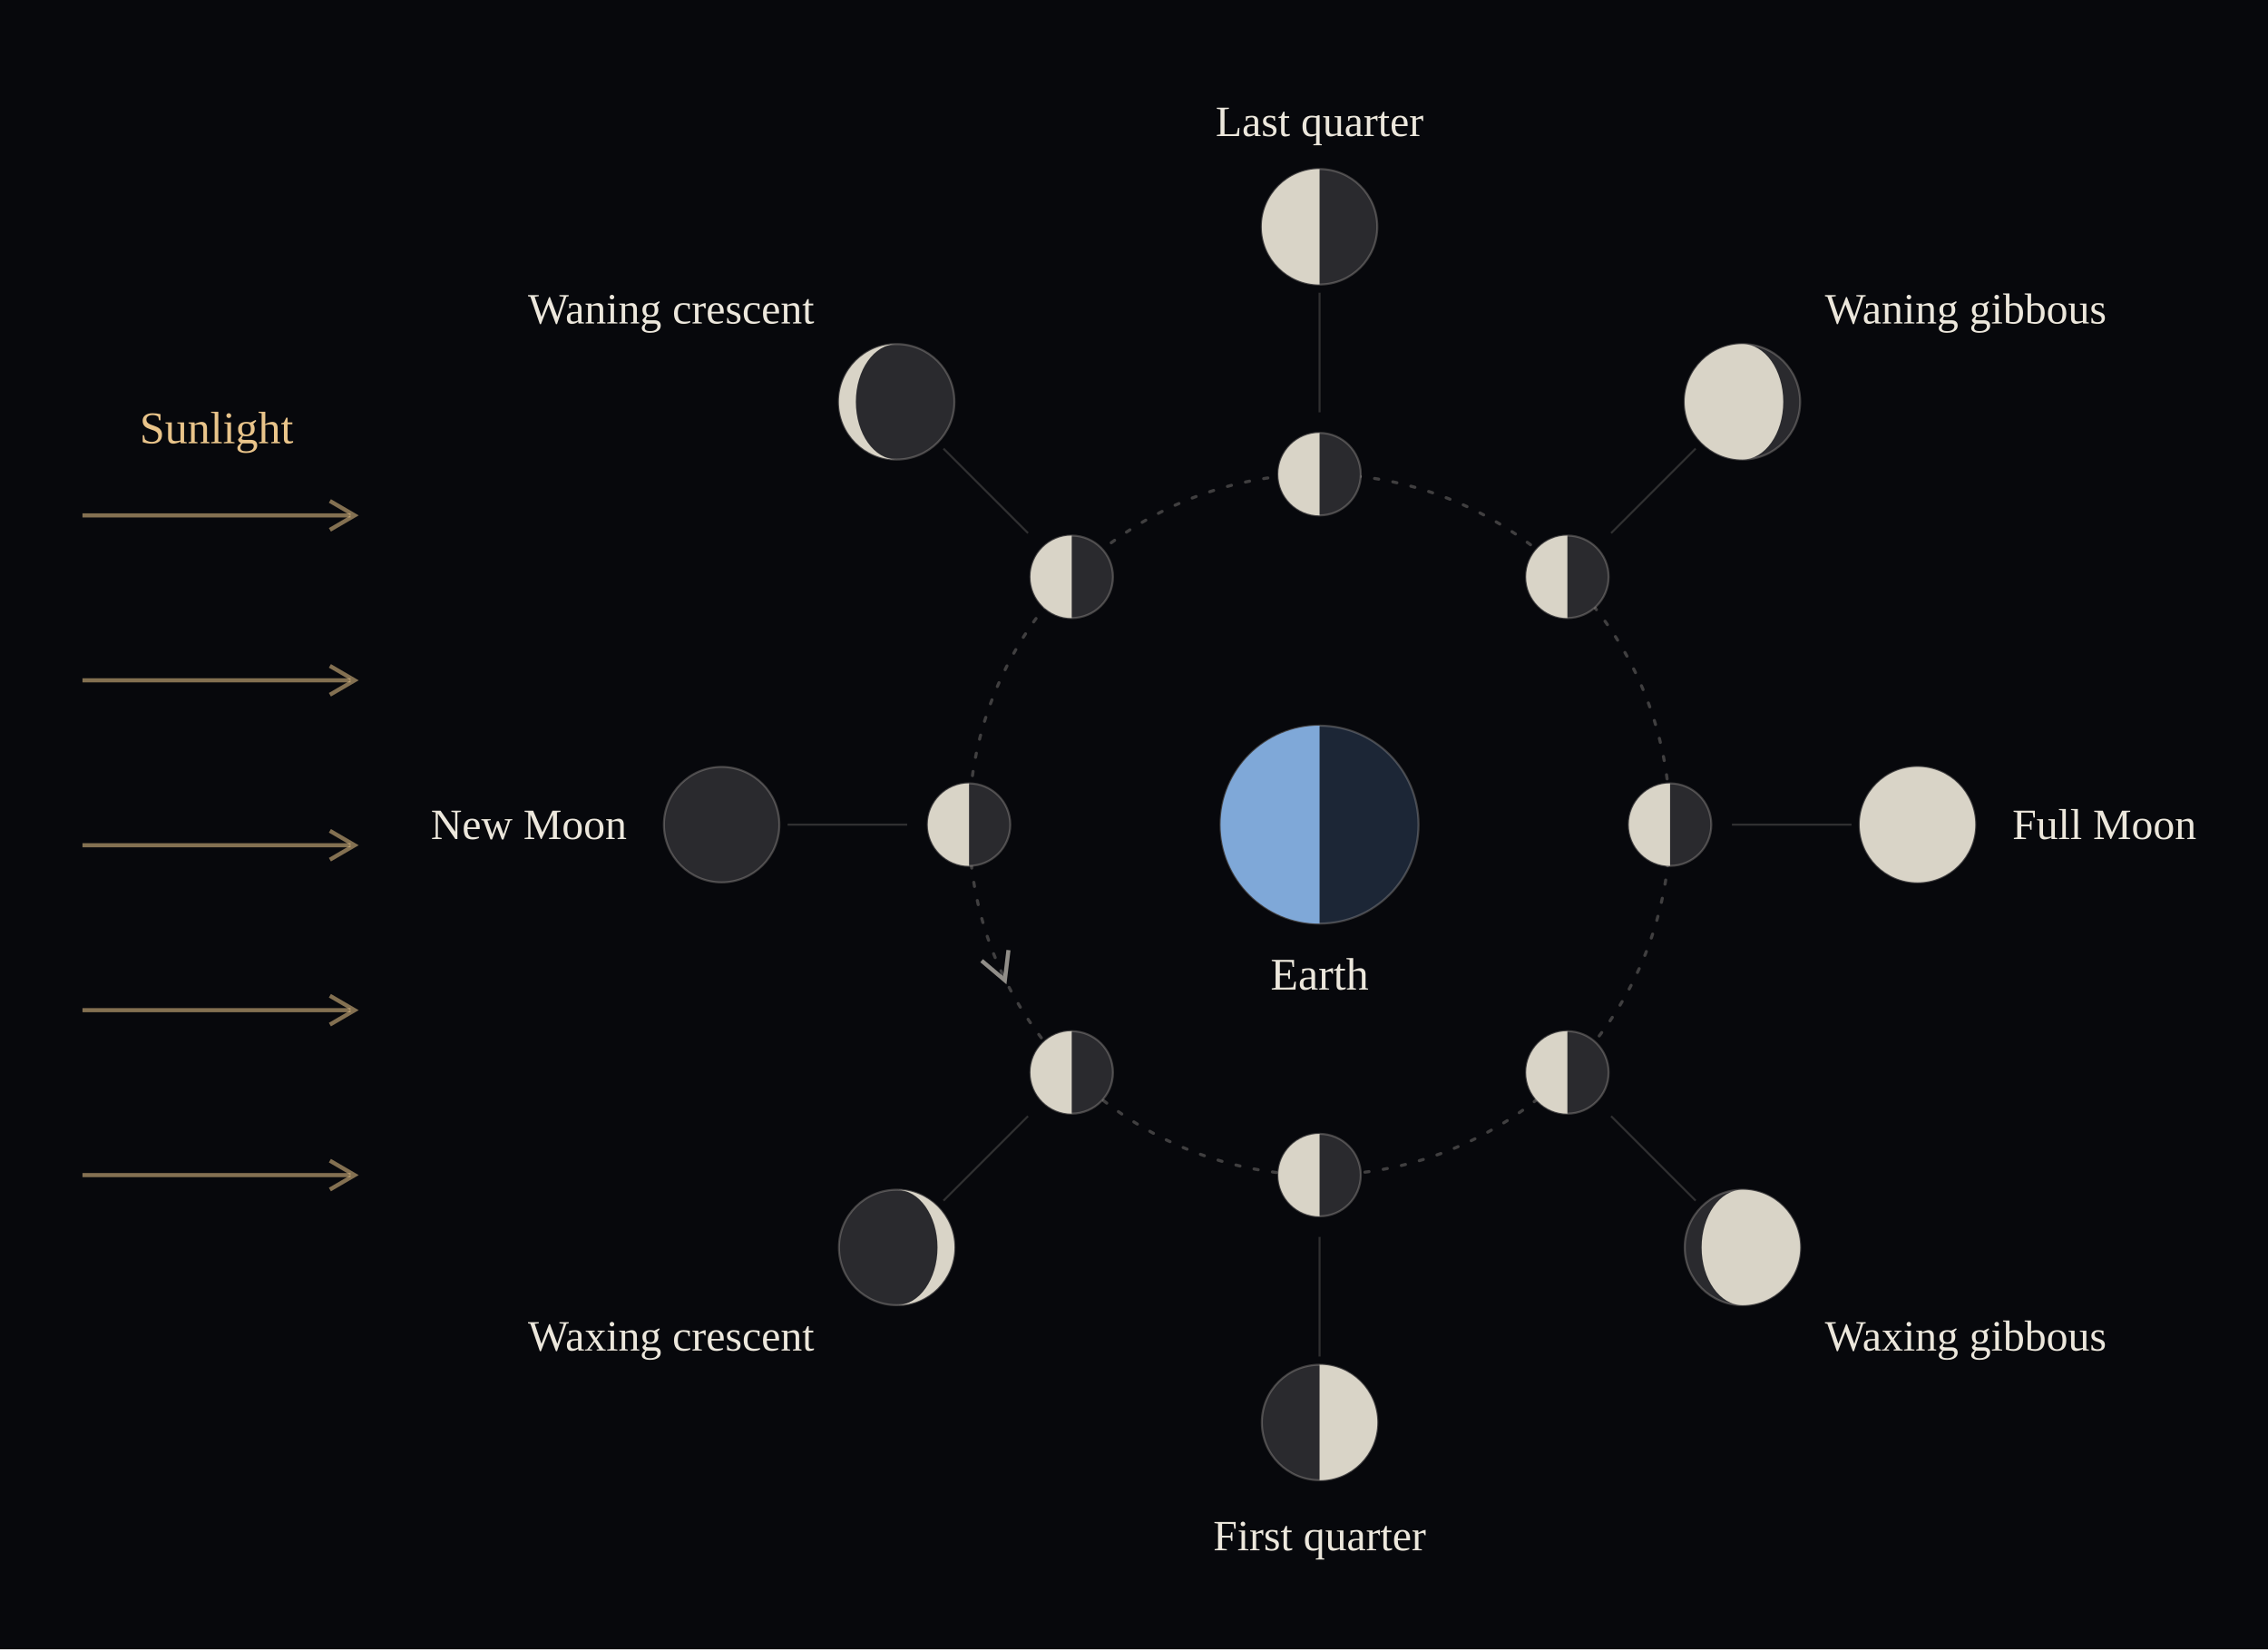
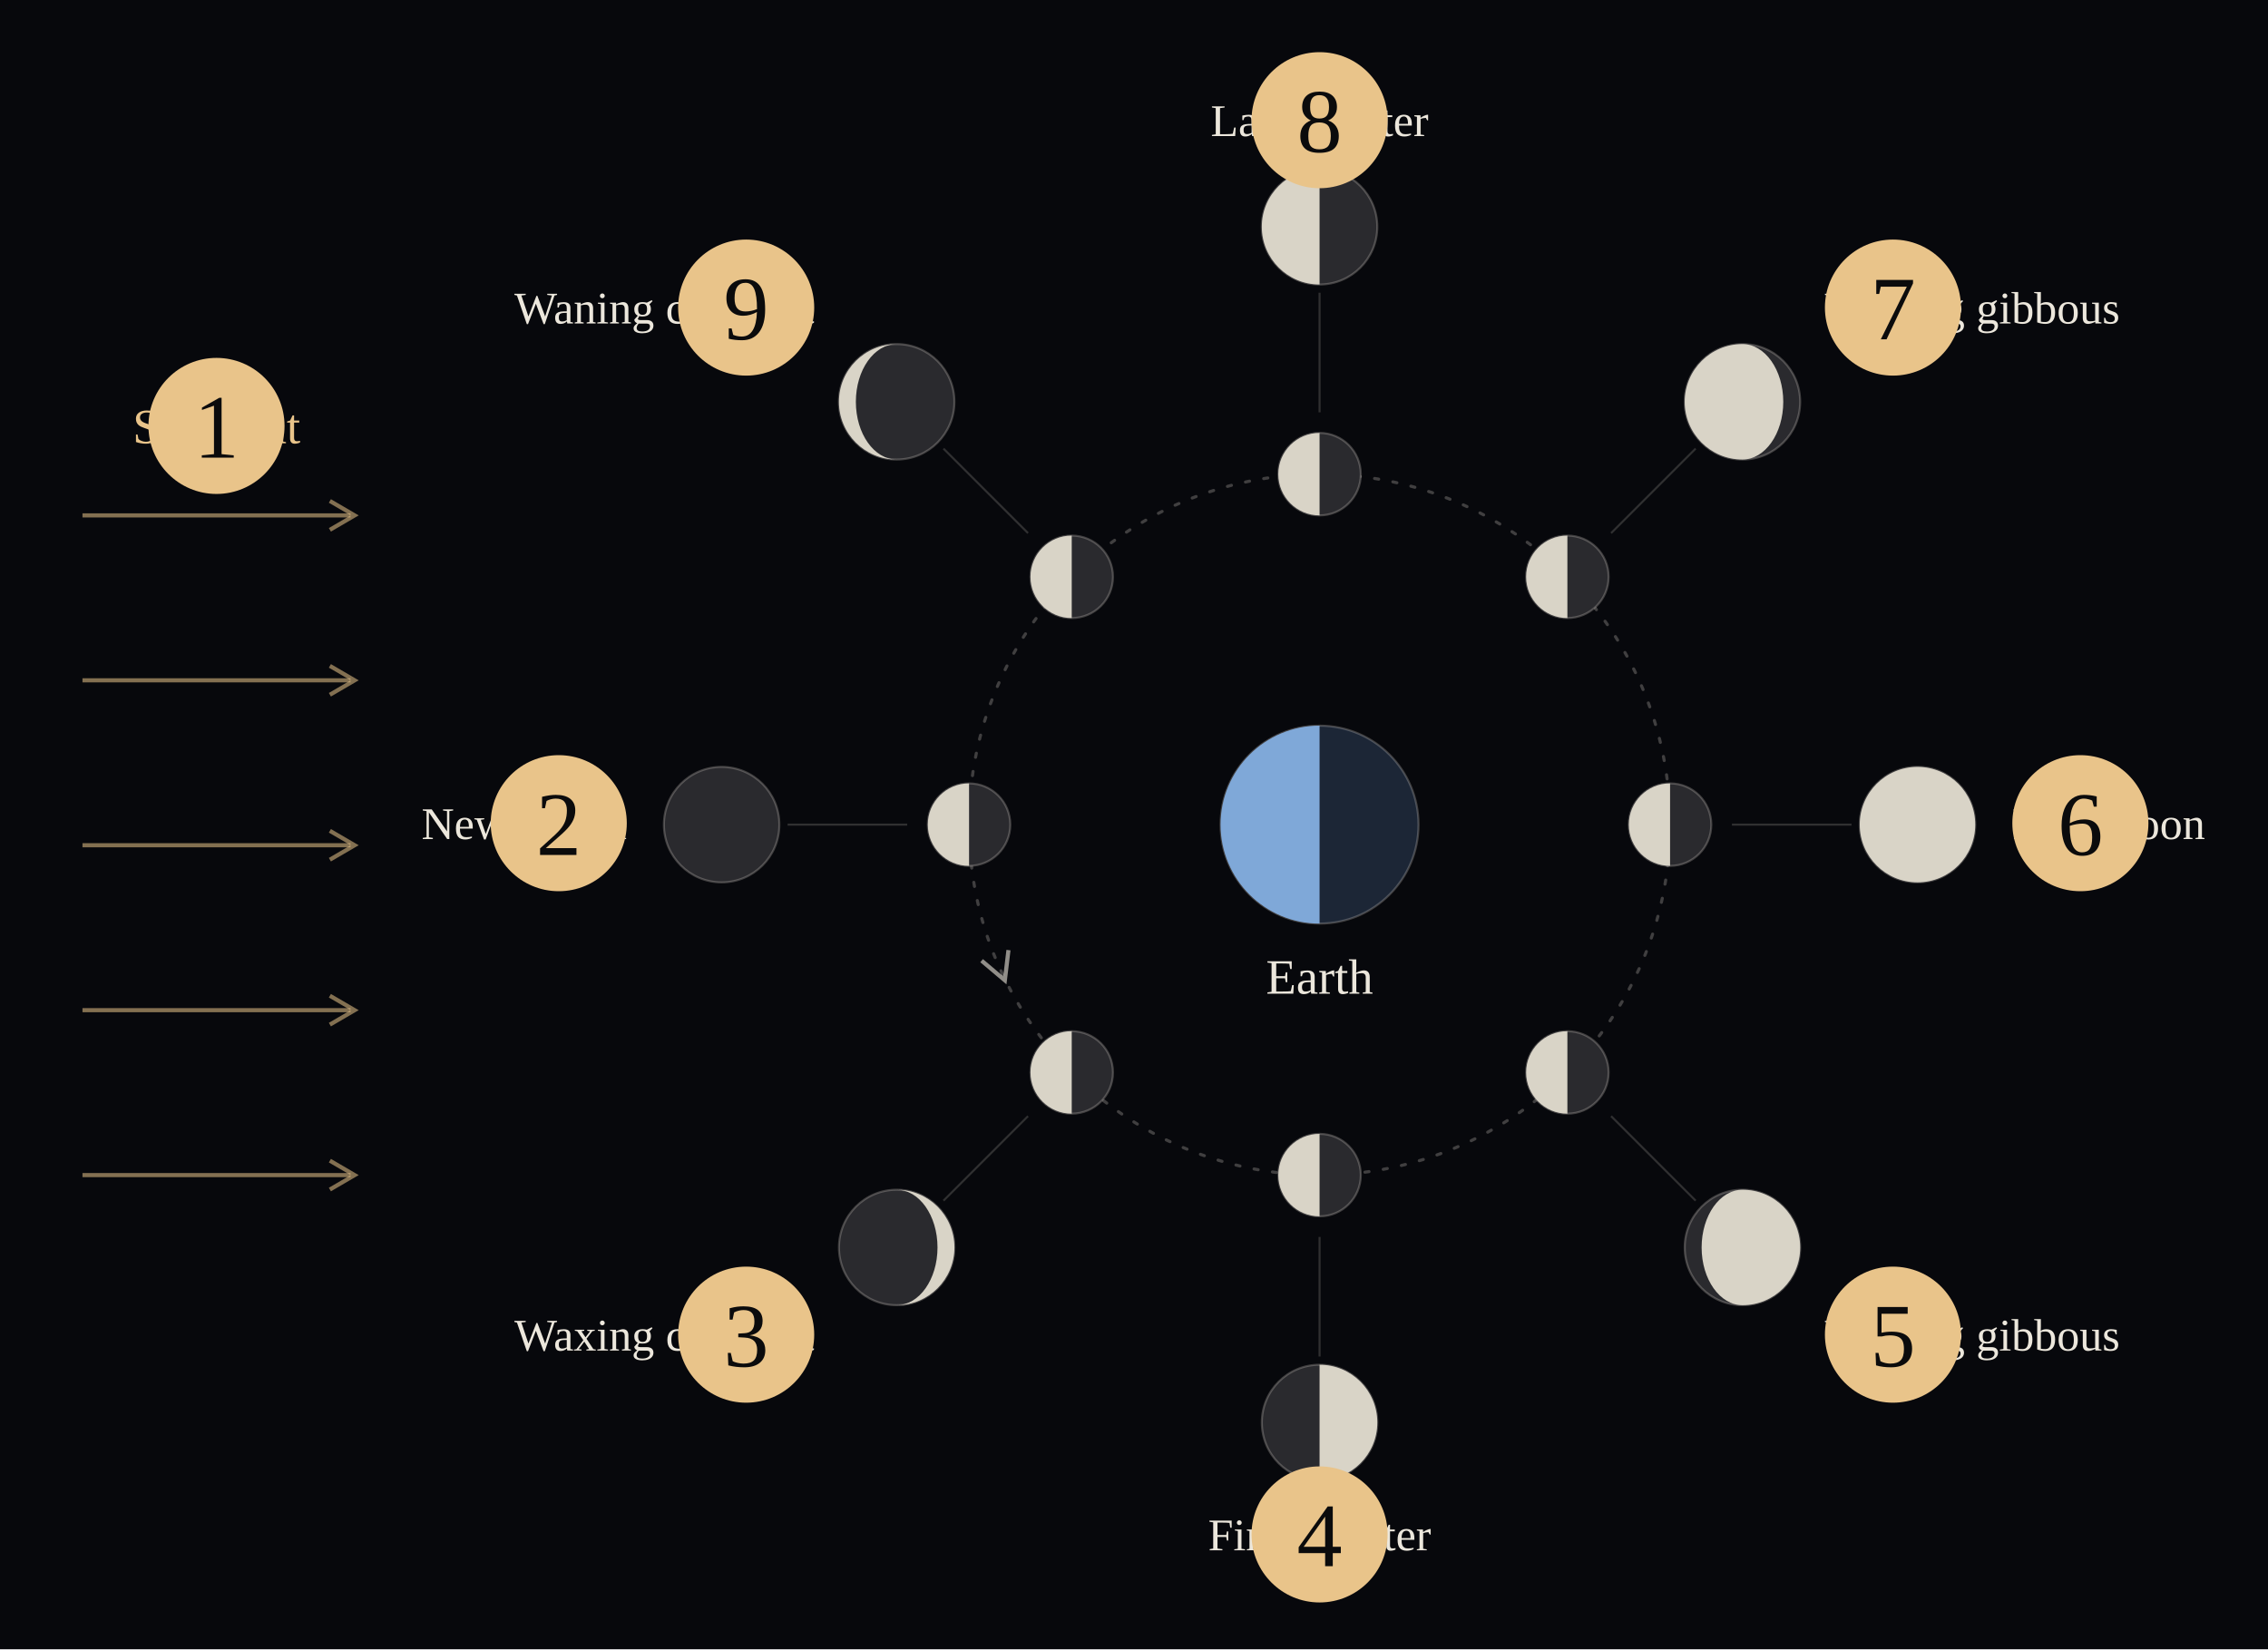
<svg xmlns="http://www.w3.org/2000/svg" viewBox="0 0 1100 800" width="1100" height="800">
  <rect width="1100" height="800" fill="#07080c" />
  <defs>
    <radialGradient id="glow">
      <stop offset="0" stop-color="#ffe2a8" />
      <stop offset=".35" stop-color="#f0c27a" />
      <stop offset="1" stop-color="#f0c27a" stop-opacity="0" />
    </radialGradient>
  </defs>
  <line x1="40" y1="250" x2="170" y2="250" stroke="#e9c48a" stroke-opacity=".55" stroke-width="2" />
  <path d="M160,243 L172,250 L160,257" fill="none" stroke="#e9c48a" stroke-opacity=".55" stroke-width="2" />
  <line x1="40" y1="330" x2="170" y2="330" stroke="#e9c48a" stroke-opacity=".55" stroke-width="2" />
  <path d="M160,323 L172,330 L160,337" fill="none" stroke="#e9c48a" stroke-opacity=".55" stroke-width="2" />
  <line x1="40" y1="410" x2="170" y2="410" stroke="#e9c48a" stroke-opacity=".55" stroke-width="2" />
  <path d="M160,403 L172,410 L160,417" fill="none" stroke="#e9c48a" stroke-opacity=".55" stroke-width="2" />
  <line x1="40" y1="490" x2="170" y2="490" stroke="#e9c48a" stroke-opacity=".55" stroke-width="2" />
  <path d="M160,483 L172,490 L160,497" fill="none" stroke="#e9c48a" stroke-opacity=".55" stroke-width="2" />
  <line x1="40" y1="570" x2="170" y2="570" stroke="#e9c48a" stroke-opacity=".55" stroke-width="2" />
  <path d="M160,563 L172,570 L160,577" fill="none" stroke="#e9c48a" stroke-opacity=".55" stroke-width="2" />
-   <text x="105.0" y="215.0" font-size="22" fill="#e9c48a" text-anchor="middle">Sunlight</text>
+   <text class="lab" x="105.0" y="215.0" font-size="24" fill="#e9c48a" text-anchor="middle">Sunlight</text>
+   <g class="km" data-key="Sunlight, coming from the Sun far off to the left">
+     <circle cx="105.0" cy="206.6" r="33.0" fill="#e9c48a" />
+     <text x="105.0" y="222.0" font-size="44" fill="#0b0b0c" text-anchor="middle">1</text>
+   </g>
  <circle cx="640" cy="400" r="170" fill="none" stroke="#ece7dc" stroke-opacity=".25" stroke-width="1.5" stroke-dasharray="2 7" stroke-linecap="round" />
  <circle cx="640.0" cy="400.0" r="48.0" fill="#1c2636" stroke="#ece7dc" stroke-opacity=".25" />
  <path d="M640.0,448.0 A48.0,48.0 0 0 1 640.0,352.0 Z" fill="#7fa8d8" />
-   <text x="640.0" y="480.0" font-size="22" fill="#ece7dc" text-anchor="middle">Earth</text>
+   <text class="lab" x="640.0" y="482.0" font-size="24" fill="#ece7dc" text-anchor="middle">Earth</text>
  <line x1="440.0" y1="400.0" x2="382.0" y2="400.0" stroke="#ece7dc" stroke-opacity=".18" />
  <circle cx="470.0" cy="400.0" r="20.0" fill="#2a2a2e" stroke="#ece7dc" stroke-opacity=".25" />
  <path d="M470.0,420.0 A20.0,20.0 0 0 1 470.0,380.0 Z" fill="#d9d4c7" />
  <circle cx="350.0" cy="400.0" r="28.0" fill="#2a2a2e" stroke="#ece7dc" stroke-opacity=".25" />
-   <text x="304.0" y="407.0" font-size="21" fill="#ece7dc" text-anchor="end">New Moon</text>
+   <text class="lab" x="304.0" y="407.0" font-size="22" fill="#ece7dc" text-anchor="end">New Moon</text>
+   <g class="km" data-key="New Moon">
+     <circle cx="271.0" cy="399.3" r="33.0" fill="#e9c48a" />
+     <text x="271.0" y="414.7" font-size="44" fill="#0b0b0c" text-anchor="middle">2</text>
+   </g>
  <line x1="498.6" y1="541.4" x2="457.6" y2="582.4" stroke="#ece7dc" stroke-opacity=".18" />
  <circle cx="519.8" cy="520.2" r="20.0" fill="#2a2a2e" stroke="#ece7dc" stroke-opacity=".25" />
  <path d="M519.8,540.2 A20.0,20.0 0 0 1 519.8,500.2 Z" fill="#d9d4c7" />
  <circle cx="434.9" cy="605.1" r="28.0" fill="#2a2a2e" stroke="#ece7dc" stroke-opacity=".25" />
  <path d="M434.9,577.1 A28.0,28.0 0 0 1 434.9,633.1 A19.8,28.0 0 0 0 434.9,577.1 Z" fill="#d9d4c7" />
-   <text x="394.9" y="655.1" font-size="21" fill="#ece7dc" text-anchor="end">Waxing crescent</text>
+   <text class="lab" x="394.9" y="655.1" font-size="22" fill="#ece7dc" text-anchor="end">Waxing crescent</text>
+   <g class="km" data-key="Waxing crescent">
+     <circle cx="361.9" cy="647.4" r="33.0" fill="#e9c48a" />
+     <text x="361.9" y="662.8" font-size="44" fill="#0b0b0c" text-anchor="middle">3</text>
+   </g>
  <line x1="640.0" y1="600.0" x2="640.0" y2="658.0" stroke="#ece7dc" stroke-opacity=".18" />
  <circle cx="640.0" cy="570.0" r="20.0" fill="#2a2a2e" stroke="#ece7dc" stroke-opacity=".25" />
  <path d="M640.0,590.0 A20.0,20.0 0 0 1 640.0,550.0 Z" fill="#d9d4c7" />
  <circle cx="640.0" cy="690.0" r="28.0" fill="#2a2a2e" stroke="#ece7dc" stroke-opacity=".25" />
  <path d="M640.0,662.0 A28.0,28.0 0 0 1 640.0,718.0 A0.0,28.0 0 0 0 640.0,662.0 Z" fill="#d9d4c7" />
-   <text x="640.0" y="752.0" font-size="21" fill="#ece7dc" text-anchor="middle">First quarter</text>
+   <text class="lab" x="640.0" y="752.0" font-size="22" fill="#ece7dc" text-anchor="middle">First quarter</text>
+   <g class="km" data-key="First quarter">
+     <circle cx="640.0" cy="744.3" r="33.0" fill="#e9c48a" />
+     <text x="640.0" y="759.7" font-size="44" fill="#0b0b0c" text-anchor="middle">4</text>
+   </g>
  <line x1="781.4" y1="541.4" x2="822.4" y2="582.4" stroke="#ece7dc" stroke-opacity=".18" />
  <circle cx="760.2" cy="520.2" r="20.0" fill="#2a2a2e" stroke="#ece7dc" stroke-opacity=".25" />
  <path d="M760.2,540.2 A20.0,20.0 0 0 1 760.2,500.2 Z" fill="#d9d4c7" />
  <circle cx="845.1" cy="605.1" r="28.0" fill="#2a2a2e" stroke="#ece7dc" stroke-opacity=".25" />
  <path d="M845.1,577.1 A28.0,28.0 0 0 1 845.1,633.1 A19.8,28.0 0 0 1 845.1,577.1 Z" fill="#d9d4c7" />
-   <text x="885.1" y="655.1" font-size="21" fill="#ece7dc" text-anchor="start">Waxing gibbous</text>
+   <text class="lab" x="885.1" y="655.1" font-size="22" fill="#ece7dc" text-anchor="start">Waxing gibbous</text>
+   <g class="km" data-key="Waxing gibbous">
+     <circle cx="918.1" cy="647.4" r="33.0" fill="#e9c48a" />
+     <text x="918.1" y="662.8" font-size="44" fill="#0b0b0c" text-anchor="middle">5</text>
+   </g>
  <line x1="840.0" y1="400.0" x2="898.0" y2="400.0" stroke="#ece7dc" stroke-opacity=".18" />
  <circle cx="810.0" cy="400.0" r="20.0" fill="#2a2a2e" stroke="#ece7dc" stroke-opacity=".25" />
  <path d="M810.0,420.0 A20.0,20.0 0 0 1 810.0,380.0 Z" fill="#d9d4c7" />
  <circle cx="930.0" cy="400.0" r="28.0" fill="#2a2a2e" stroke="#ece7dc" stroke-opacity=".25" />
  <path d="M930.0,372.0 A28.0,28.0 0 0 0 930.0,428.0 A28.0,28.0 0 0 0 930.0,372.0 Z" fill="#d9d4c7" />
-   <text x="976.0" y="407.0" font-size="21" fill="#ece7dc" text-anchor="start">Full Moon</text>
+   <text class="lab" x="976.0" y="407.0" font-size="22" fill="#ece7dc" text-anchor="start">Full Moon</text>
+   <g class="km" data-key="Full Moon">
+     <circle cx="1009.0" cy="399.3" r="33.0" fill="#e9c48a" />
+     <text x="1009.0" y="414.7" font-size="44" fill="#0b0b0c" text-anchor="middle">6</text>
+   </g>
  <line x1="781.4" y1="258.6" x2="822.4" y2="217.6" stroke="#ece7dc" stroke-opacity=".18" />
  <circle cx="760.2" cy="279.8" r="20.0" fill="#2a2a2e" stroke="#ece7dc" stroke-opacity=".25" />
  <path d="M760.2,299.8 A20.0,20.0 0 0 1 760.2,259.8 Z" fill="#d9d4c7" />
  <circle cx="845.1" cy="194.9" r="28.0" fill="#2a2a2e" stroke="#ece7dc" stroke-opacity=".25" />
  <path d="M845.1,166.9 A28.0,28.0 0 0 0 845.1,222.9 A19.8,28.0 0 0 0 845.1,166.9 Z" fill="#d9d4c7" />
-   <text x="885.1" y="156.9" font-size="21" fill="#ece7dc" text-anchor="start">Waning gibbous</text>
+   <text class="lab" x="885.1" y="156.9" font-size="22" fill="#ece7dc" text-anchor="start">Waning gibbous</text>
+   <g class="km" data-key="Waning gibbous">
+     <circle cx="918.1" cy="149.2" r="33.0" fill="#e9c48a" />
+     <text x="918.1" y="164.6" font-size="44" fill="#0b0b0c" text-anchor="middle">7</text>
+   </g>
  <line x1="640.0" y1="200.0" x2="640.0" y2="142.0" stroke="#ece7dc" stroke-opacity=".18" />
  <circle cx="640.0" cy="230.0" r="20.0" fill="#2a2a2e" stroke="#ece7dc" stroke-opacity=".25" />
  <path d="M640.0,250.0 A20.0,20.0 0 0 1 640.0,210.0 Z" fill="#d9d4c7" />
  <circle cx="640.0" cy="110.0" r="28.0" fill="#2a2a2e" stroke="#ece7dc" stroke-opacity=".25" />
  <path d="M640.0,82.0 A28.0,28.0 0 0 0 640.0,138.0 A0.0,28.0 0 0 0 640.0,82.0 Z" fill="#d9d4c7" />
-   <text x="640.0" y="66.0" font-size="21" fill="#ece7dc" text-anchor="middle">Last quarter</text>
+   <text class="lab" x="640.0" y="66.0" font-size="22" fill="#ece7dc" text-anchor="middle">Last quarter</text>
+   <g class="km" data-key="Last quarter">
+     <circle cx="640.0" cy="58.3" r="33.0" fill="#e9c48a" />
+     <text x="640.0" y="73.7" font-size="44" fill="#0b0b0c" text-anchor="middle">8</text>
+   </g>
  <line x1="498.6" y1="258.6" x2="457.6" y2="217.6" stroke="#ece7dc" stroke-opacity=".18" />
  <circle cx="519.8" cy="279.8" r="20.0" fill="#2a2a2e" stroke="#ece7dc" stroke-opacity=".25" />
  <path d="M519.8,299.8 A20.0,20.0 0 0 1 519.8,259.8 Z" fill="#d9d4c7" />
  <circle cx="434.9" cy="194.9" r="28.0" fill="#2a2a2e" stroke="#ece7dc" stroke-opacity=".25" />
  <path d="M434.9,166.9 A28.0,28.0 0 0 0 434.9,222.9 A19.8,28.0 0 0 1 434.9,166.9 Z" fill="#d9d4c7" />
-   <text x="394.9" y="156.9" font-size="21" fill="#ece7dc" text-anchor="end">Waning crescent</text>
+   <text class="lab" x="394.9" y="156.9" font-size="22" fill="#ece7dc" text-anchor="end">Waning crescent</text>
+   <g class="km" data-key="Waning crescent">
+     <circle cx="361.9" cy="149.2" r="33.0" fill="#e9c48a" />
+     <text x="361.9" y="164.6" font-size="44" fill="#0b0b0c" text-anchor="middle">9</text>
+   </g>
  <path d="M520,520 A170,170 0 0 0 760,520" fill="none" stroke="#ece7dc" stroke-opacity="0" />
  <path d="M-9,-7 L4,0 L-9,7" fill="none" stroke="#ece7dc" stroke-opacity=".6" stroke-width="2" transform="translate(485.9,471.8) rotate(68.5)" />
</svg>
